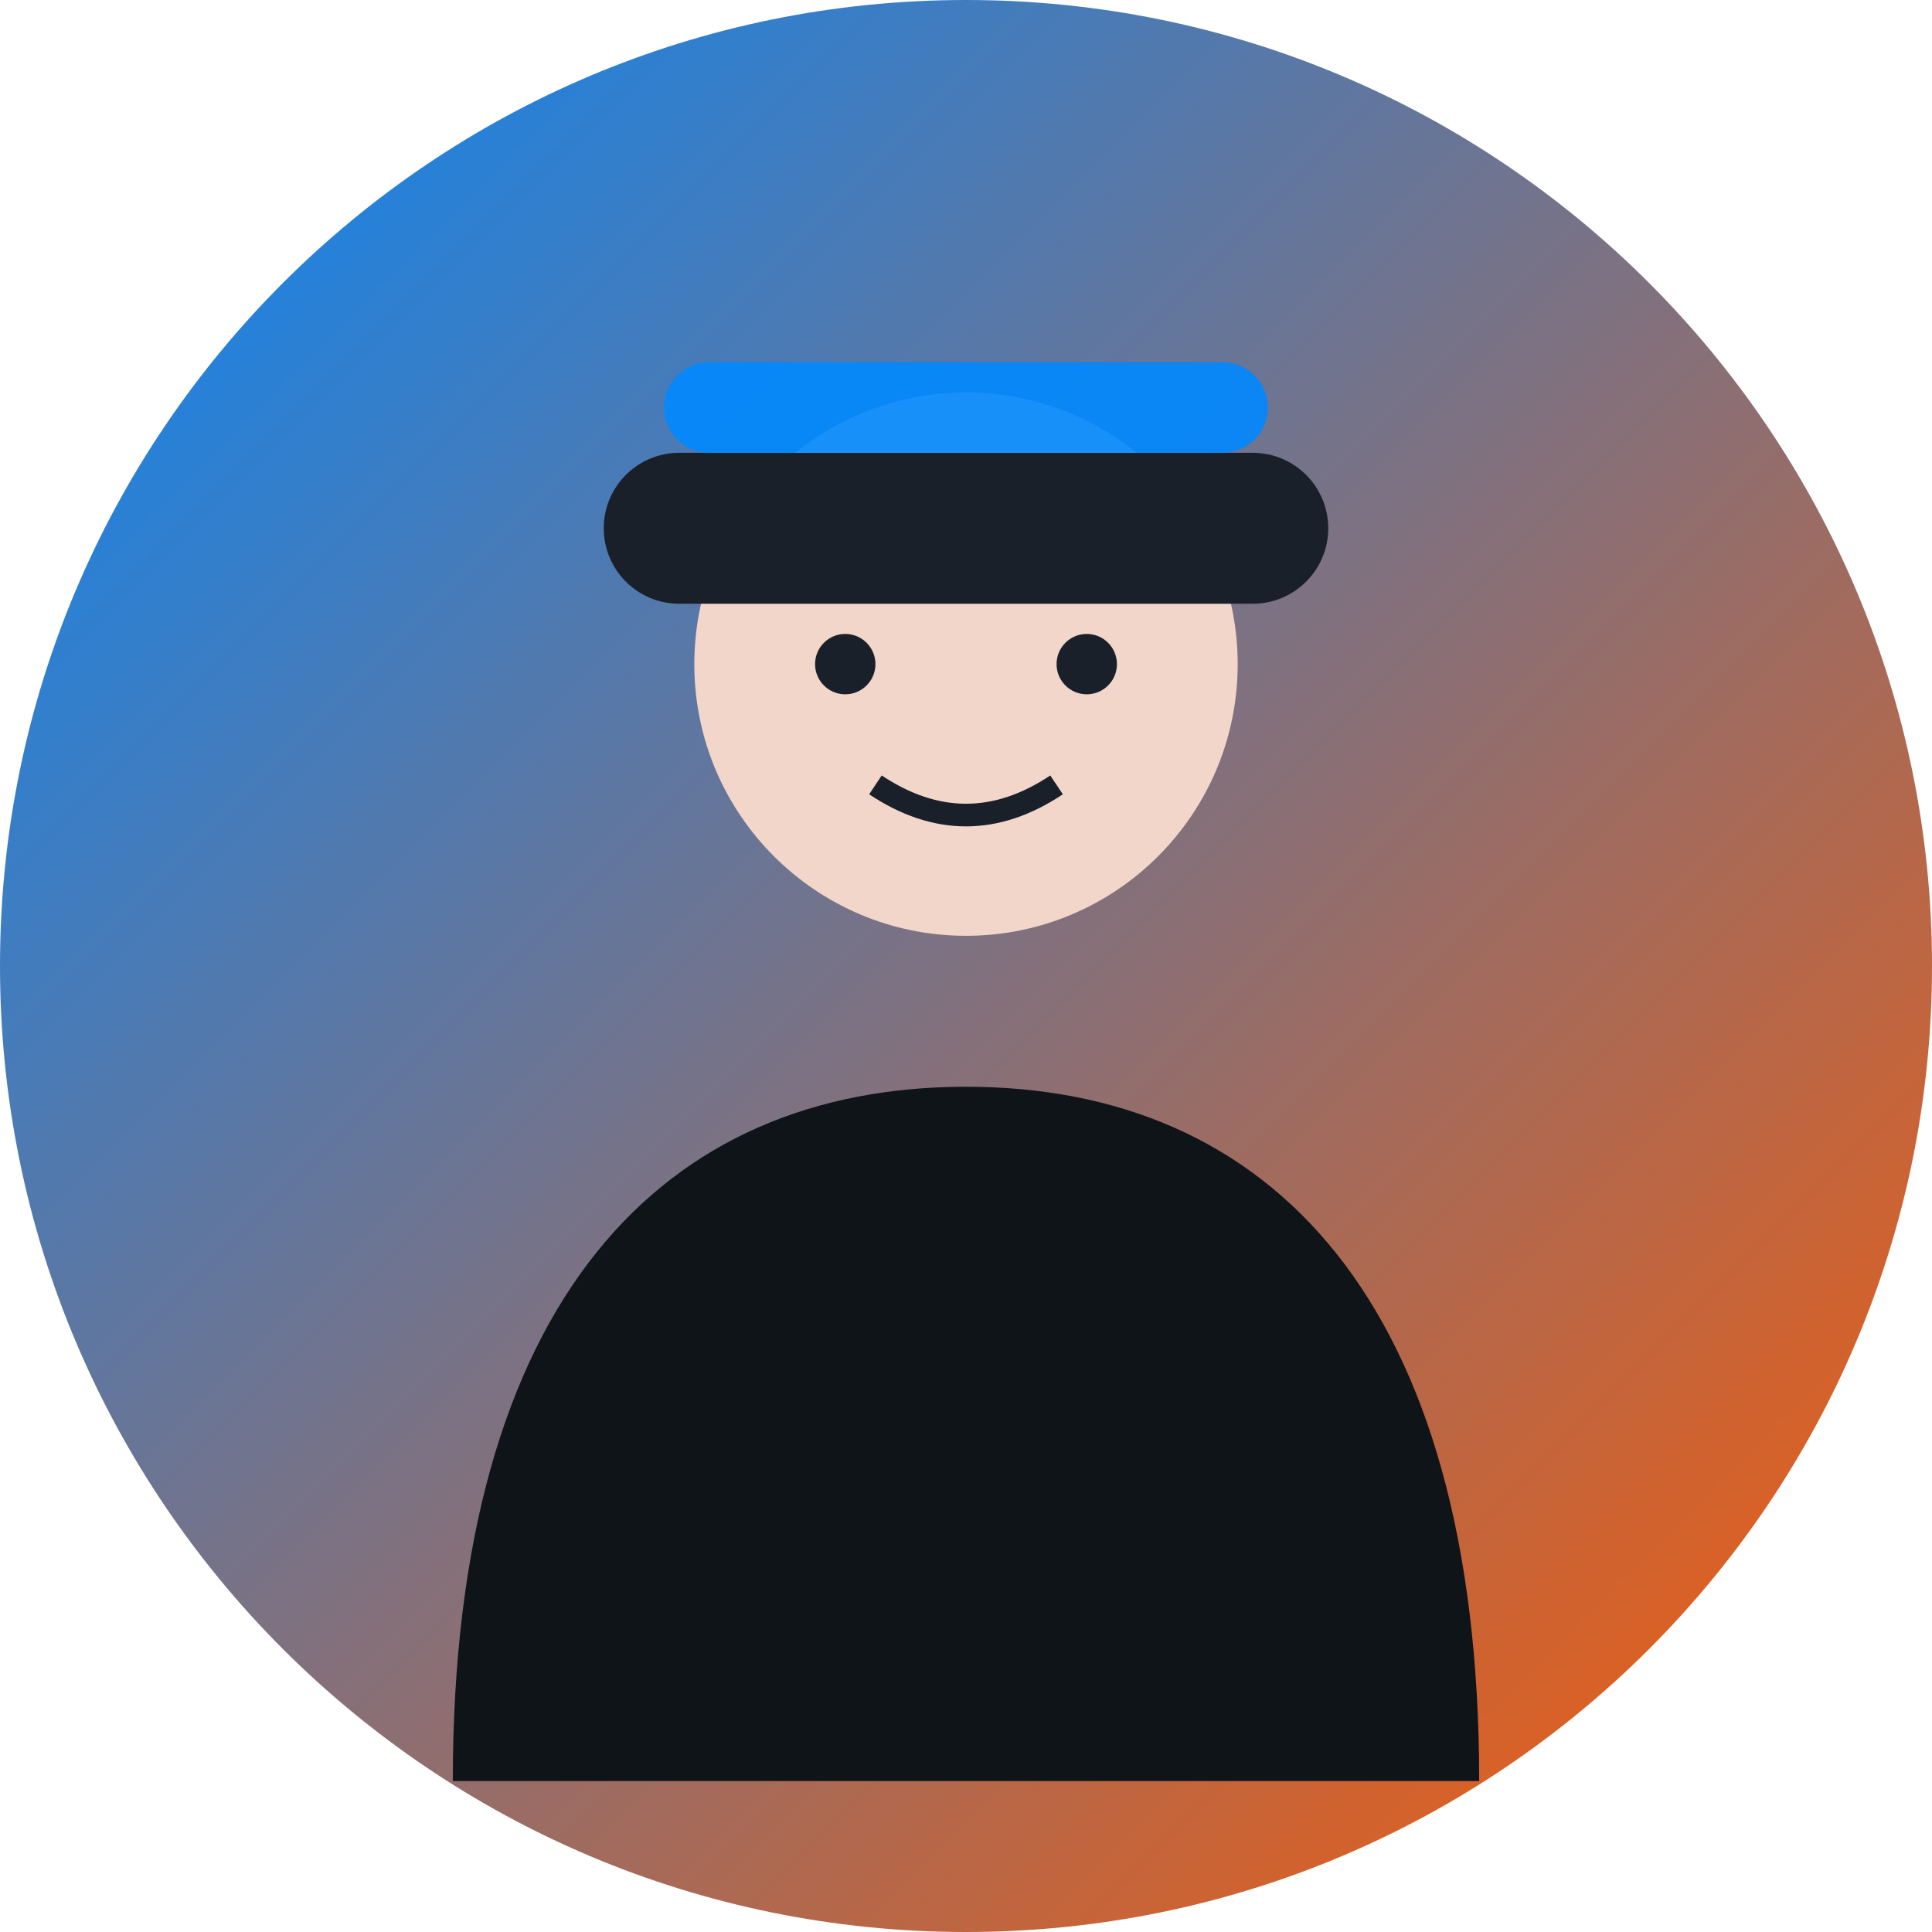
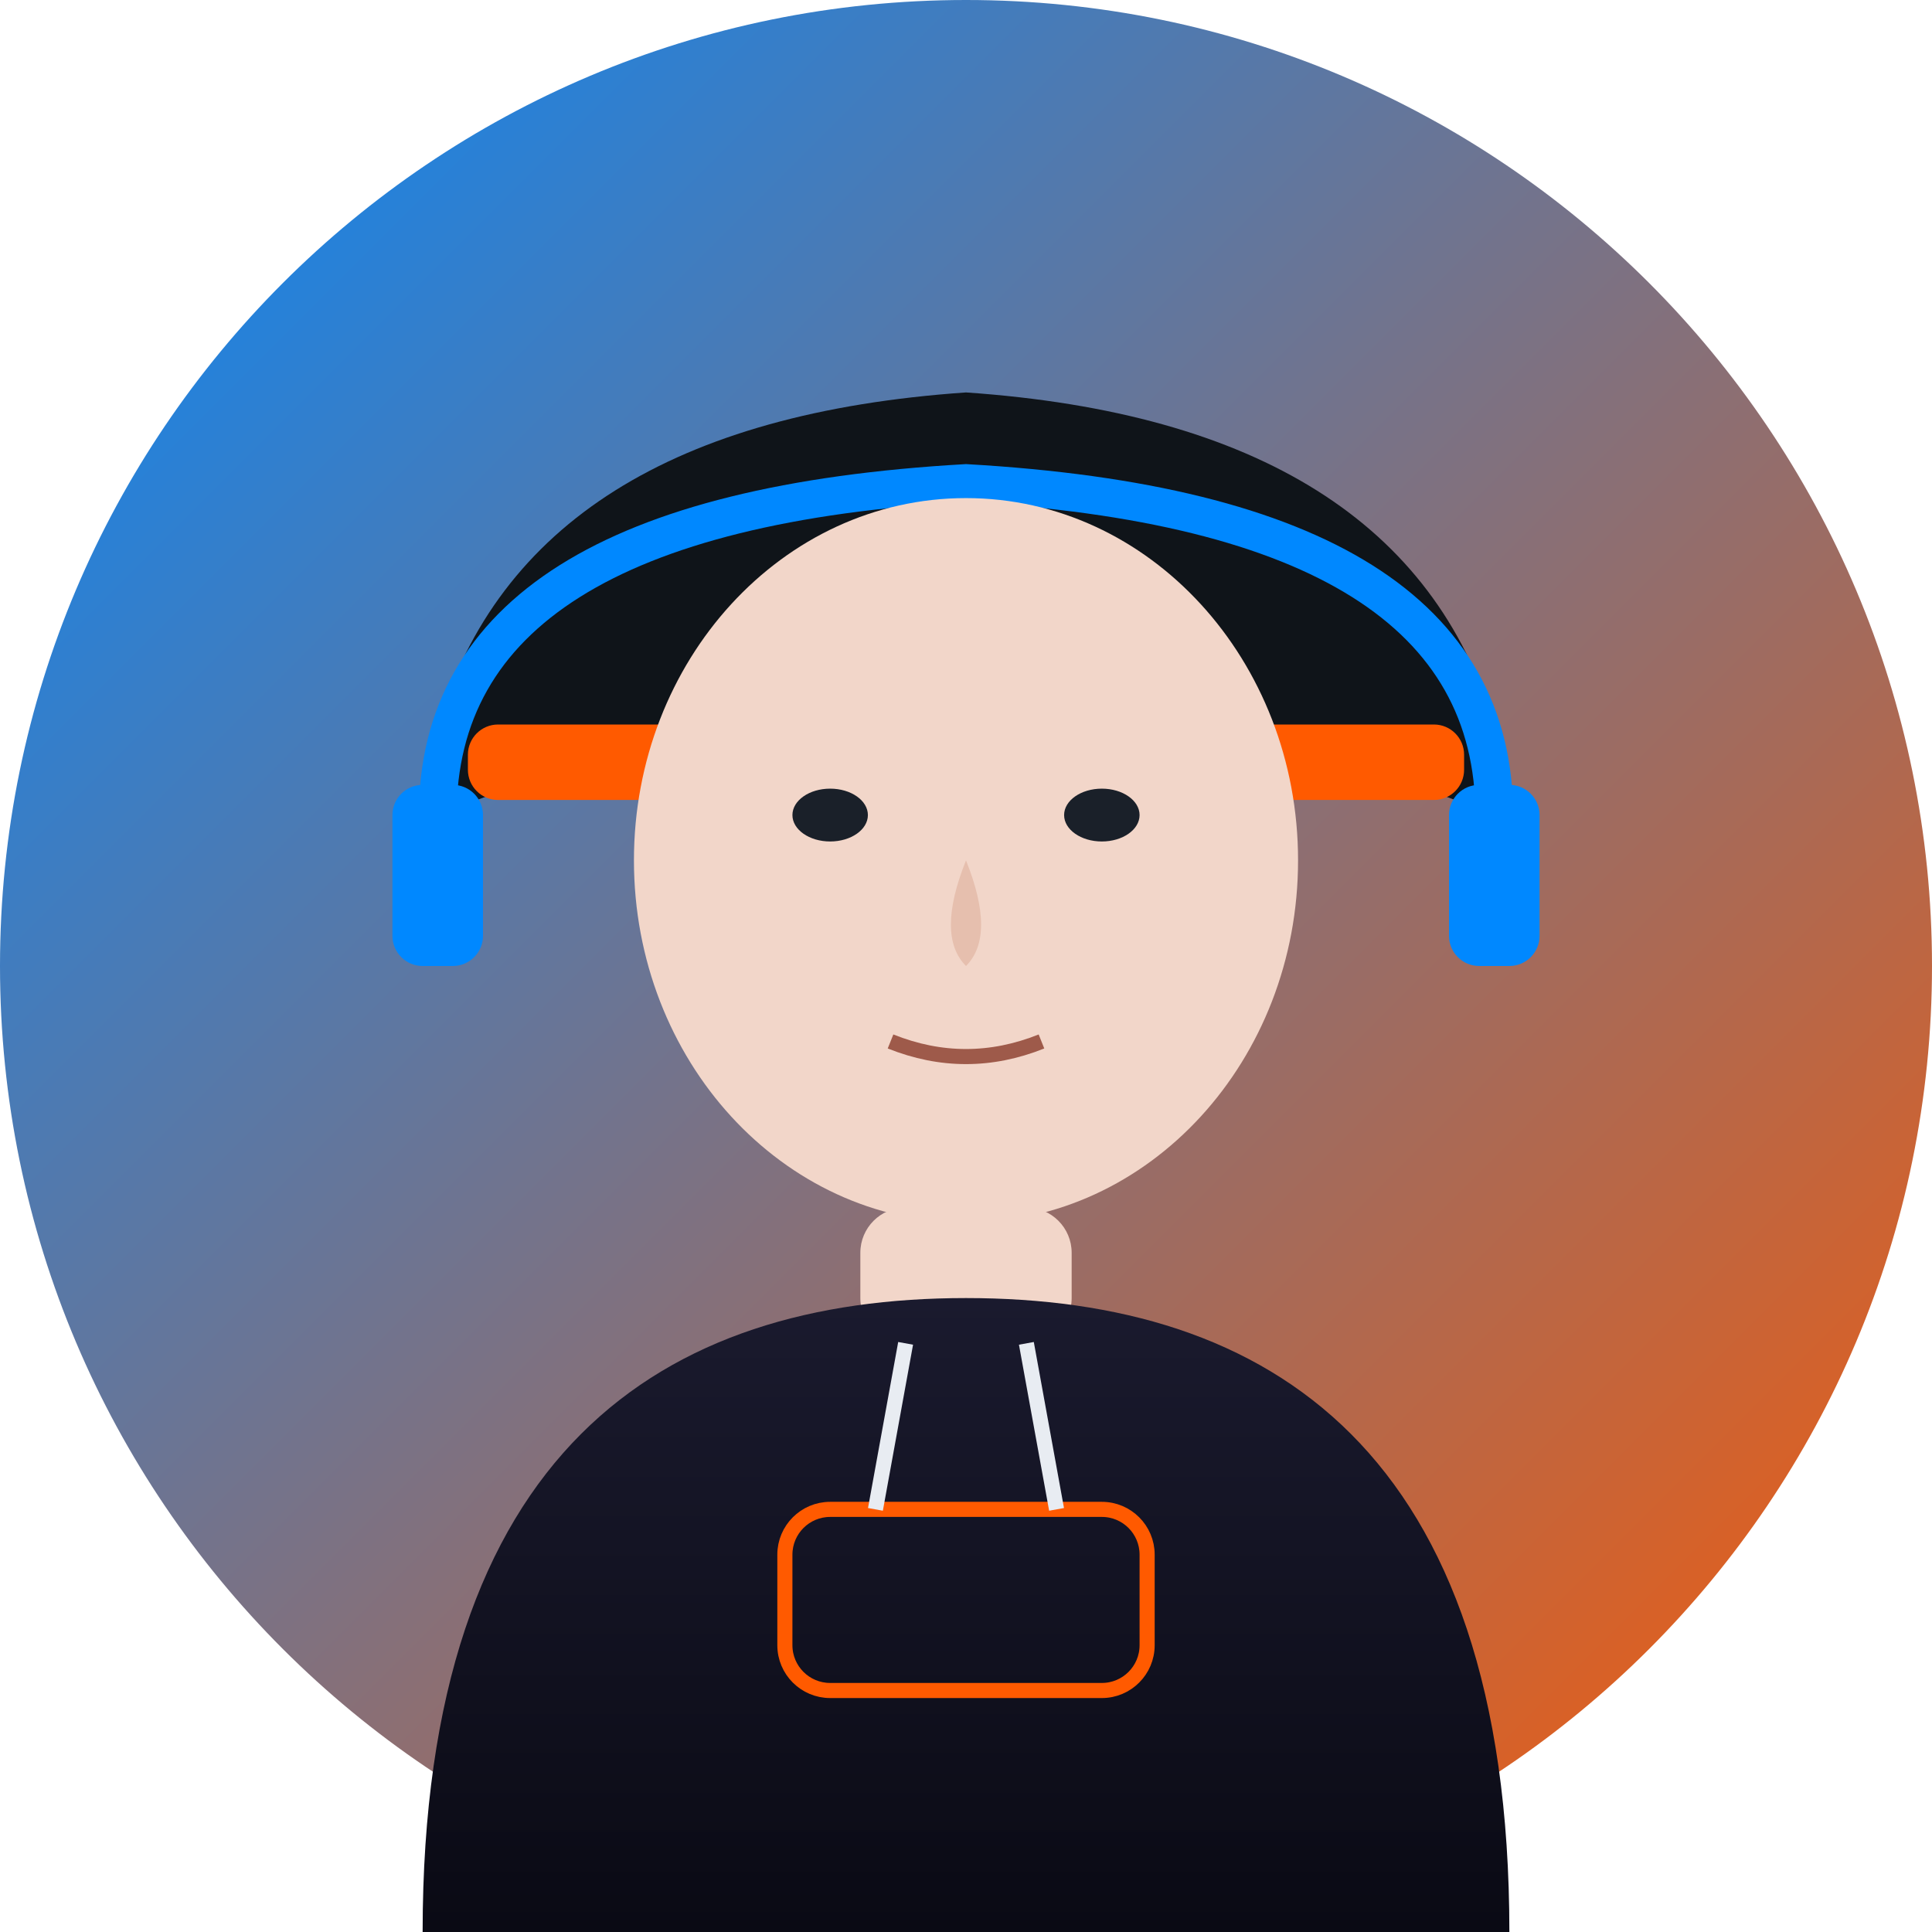
- <svg xmlns="http://www.w3.org/2000/svg" width="128" height="128" viewBox="0 0 128 128">
+ <svg xmlns="http://www.w3.org/2000/svg" width="256" height="256" viewBox="0 0 256 256">
  <defs>
-     <linearGradient id="g" x1="0" y1="0" x2="1" y2="1">
+     <linearGradient id="bg" x1="0" y1="0" x2="1" y2="1">
      <stop offset="0%" stop-color="#0088ff" />
      <stop offset="100%" stop-color="#ff5a00" />
    </linearGradient>
+     <linearGradient id="hoodie" x1="0" y1="0" x2="0" y2="1">
+       <stop offset="0%" stop-color="#1a1a2e" />
+       <stop offset="100%" stop-color="#0a0a14" />
+     </linearGradient>
  </defs>
-   <rect width="128" height="128" rx="64" fill="url(#g)" />
-   <circle cx="64" cy="44" r="18" fill="#f2d6c9" />
-   <rect x="40" y="30" width="48" height="10" rx="5" fill="#1a2029" />
-   <path d="M30 118 C30 86 44 72 64 72 C84 72 98 86 98 118 Z" fill="#0f1419" />
-   <rect x="44" y="24" width="40" height="6" rx="3" fill="#0088ff" opacity="0.9" />
-   <circle cx="56" cy="44" r="2" fill="#1a2029" />
-   <circle cx="72" cy="44" r="2" fill="#1a2029" />
-   <path d="M58 52 Q64 56 70 52" stroke="#1a2029" stroke-width="1.5" fill="none" />
+   <rect width="256" height="256" rx="128" fill="url(#bg)" />
+   <path d="M58 96 Q70 56 128 52 Q186 56 198 96 L198 108 Q128 80 58 108 Z" fill="#0f1419" />
+   <rect x="62" y="96" width="132" height="10" rx="4" fill="#ff5a00" />
+   <path d="M58 108 Q58 68 128 64 Q198 68 198 108" stroke="#0088ff" stroke-width="5" fill="none" />
+   <rect x="52" y="104" width="12" height="24" rx="4" fill="#0088ff" />
+   <rect x="192" y="104" width="12" height="24" rx="4" fill="#0088ff" />
+   <ellipse cx="128" cy="114" rx="44" ry="48" fill="#f2d6c9" />
+   <ellipse cx="110" cy="108" rx="5" ry="3.5" fill="#1a2029" />
+   <ellipse cx="146" cy="108" rx="5" ry="3.5" fill="#1a2029" />
+   <path d="M128 114 Q124 124 128 128 Q132 124 128 114" fill="#e6bfae" />
+   <path d="M118 138 Q128 142 138 138" stroke="#9e5a4a" stroke-width="2" fill="none" />
+   <rect x="114" y="160" width="28" height="18" rx="6" fill="#f2d6c9" />
+   <path d="M56 256 C56 192 88 172 128 172 C168 172 200 192 200 256 Z" fill="url(#hoodie)" />
+   <rect x="104" y="200" width="48" height="24" rx="6" fill="none" stroke="#ff5a00" stroke-width="2" />
+   <line x1="120" y1="178" x2="116" y2="200" stroke="#e8ecf2" stroke-width="2" />
+   <line x1="136" y1="178" x2="140" y2="200" stroke="#e8ecf2" stroke-width="2" />
</svg>
